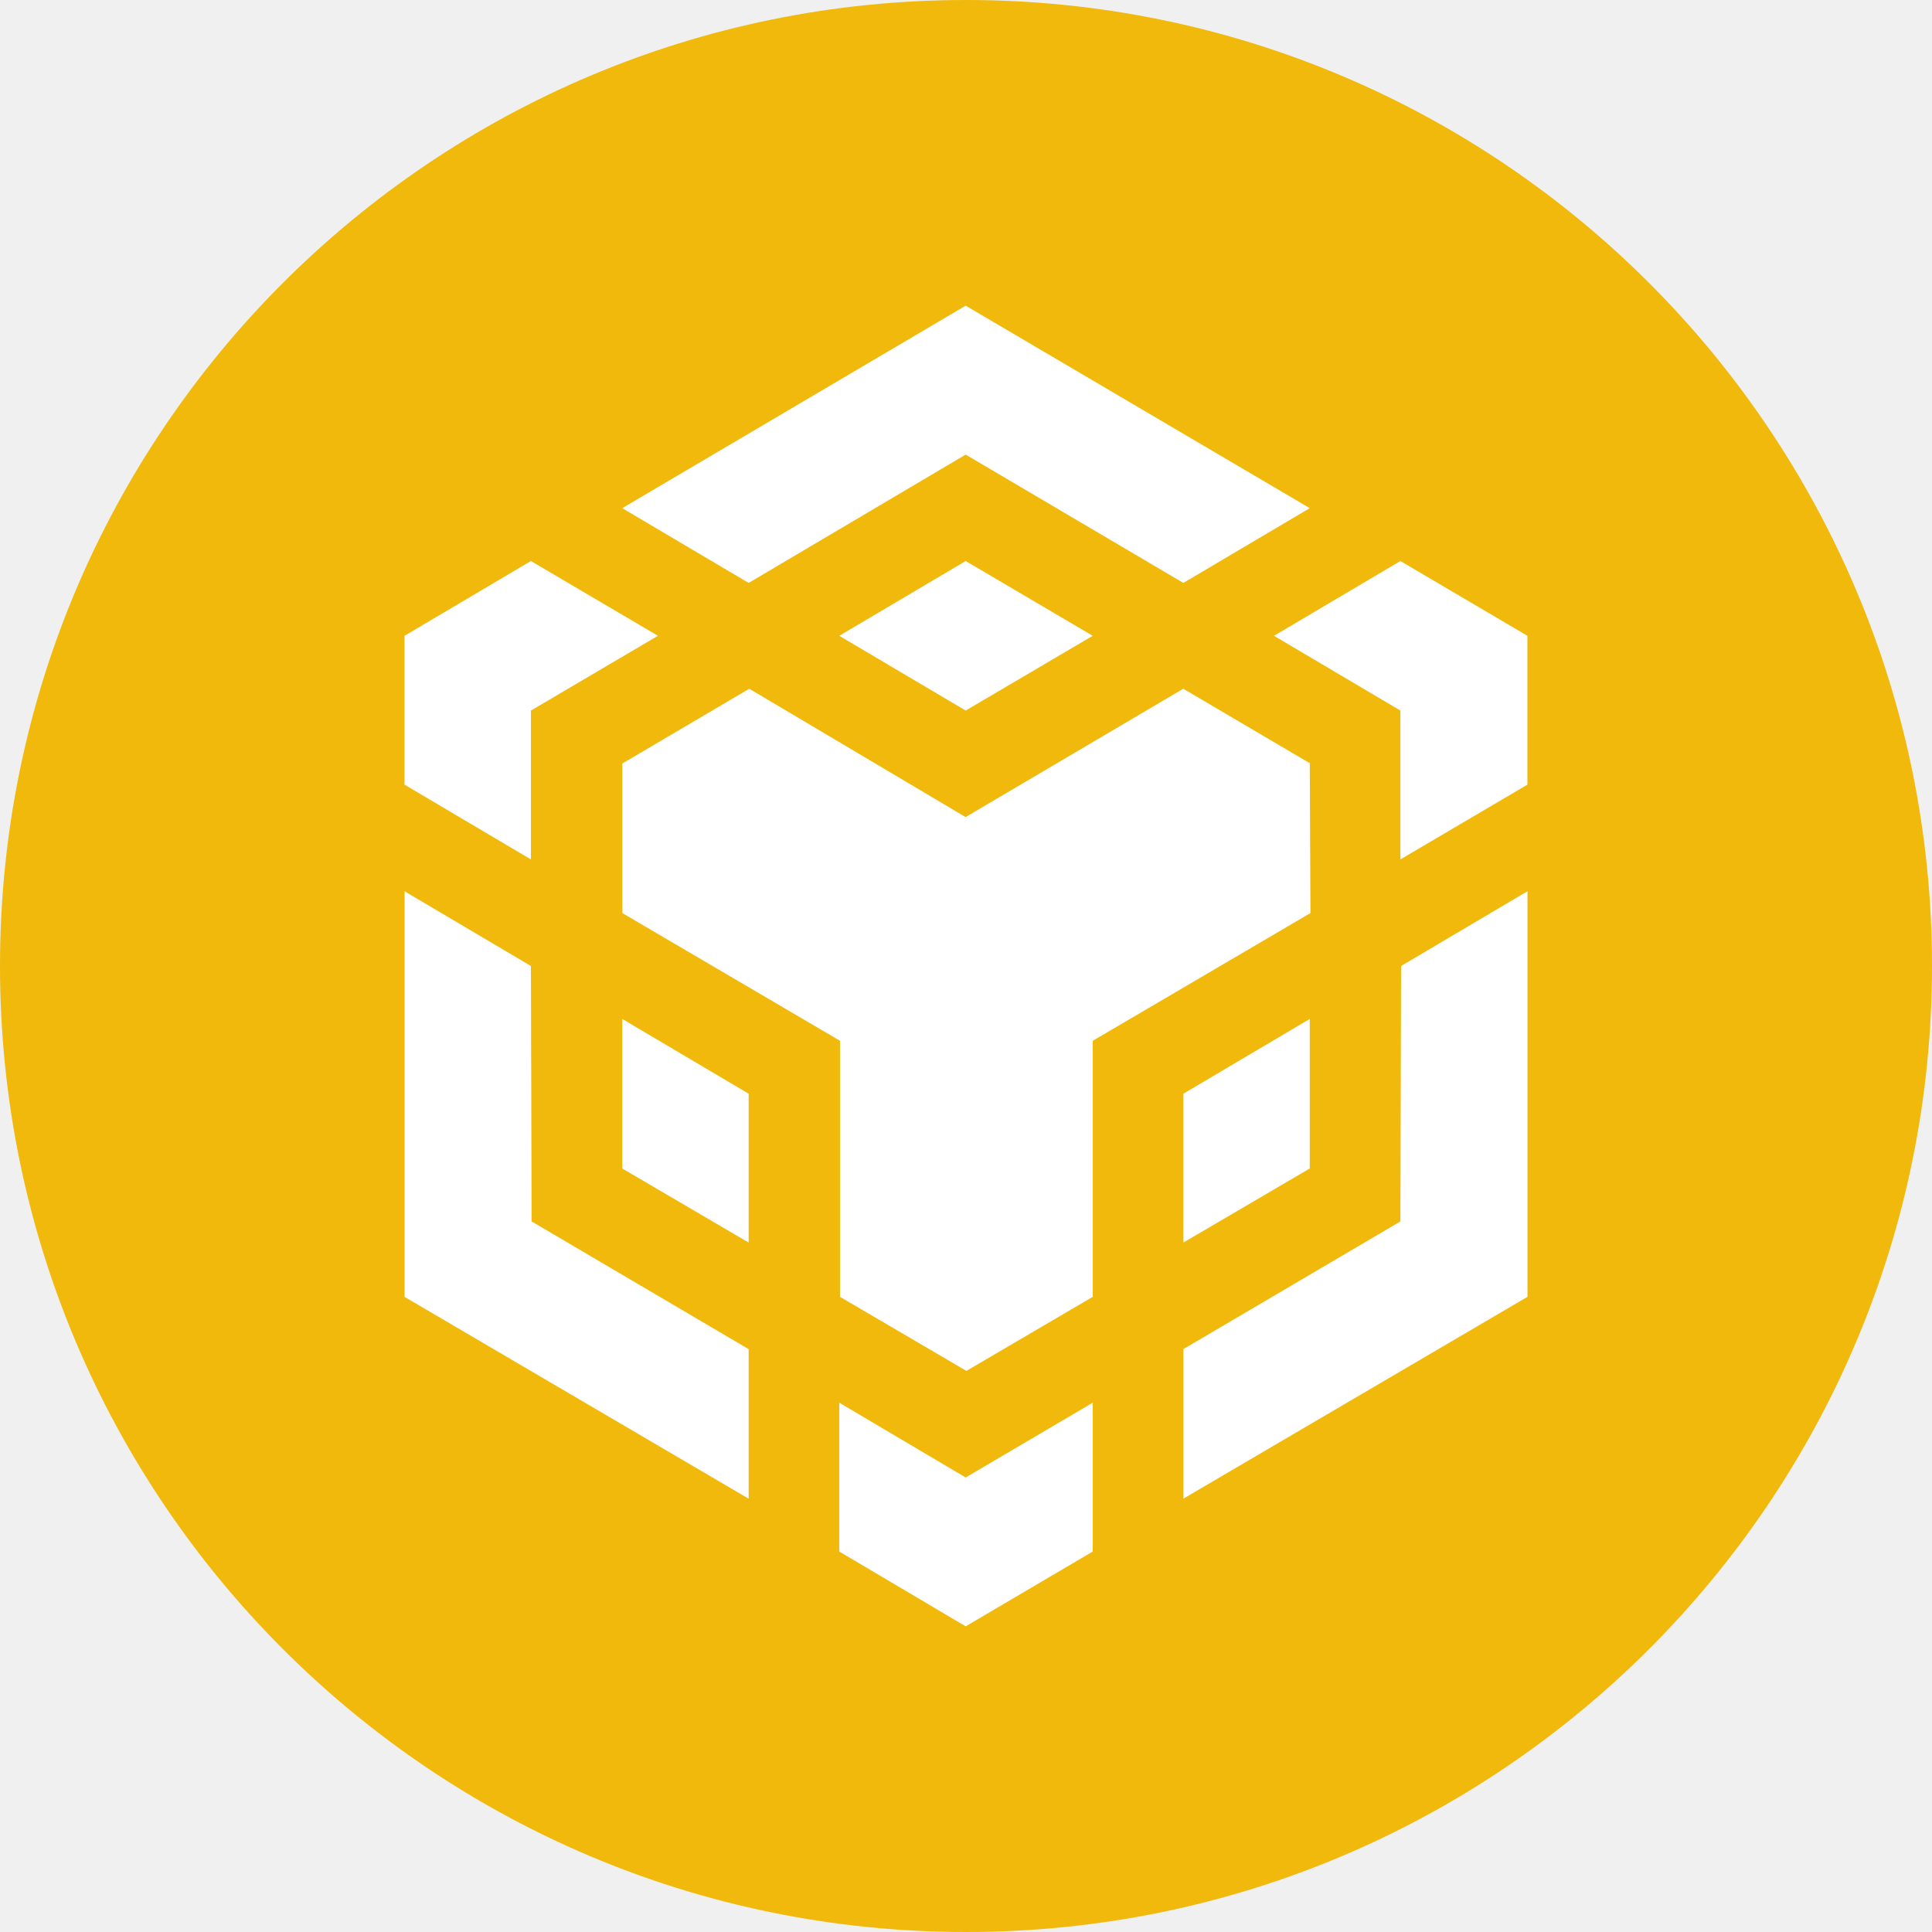
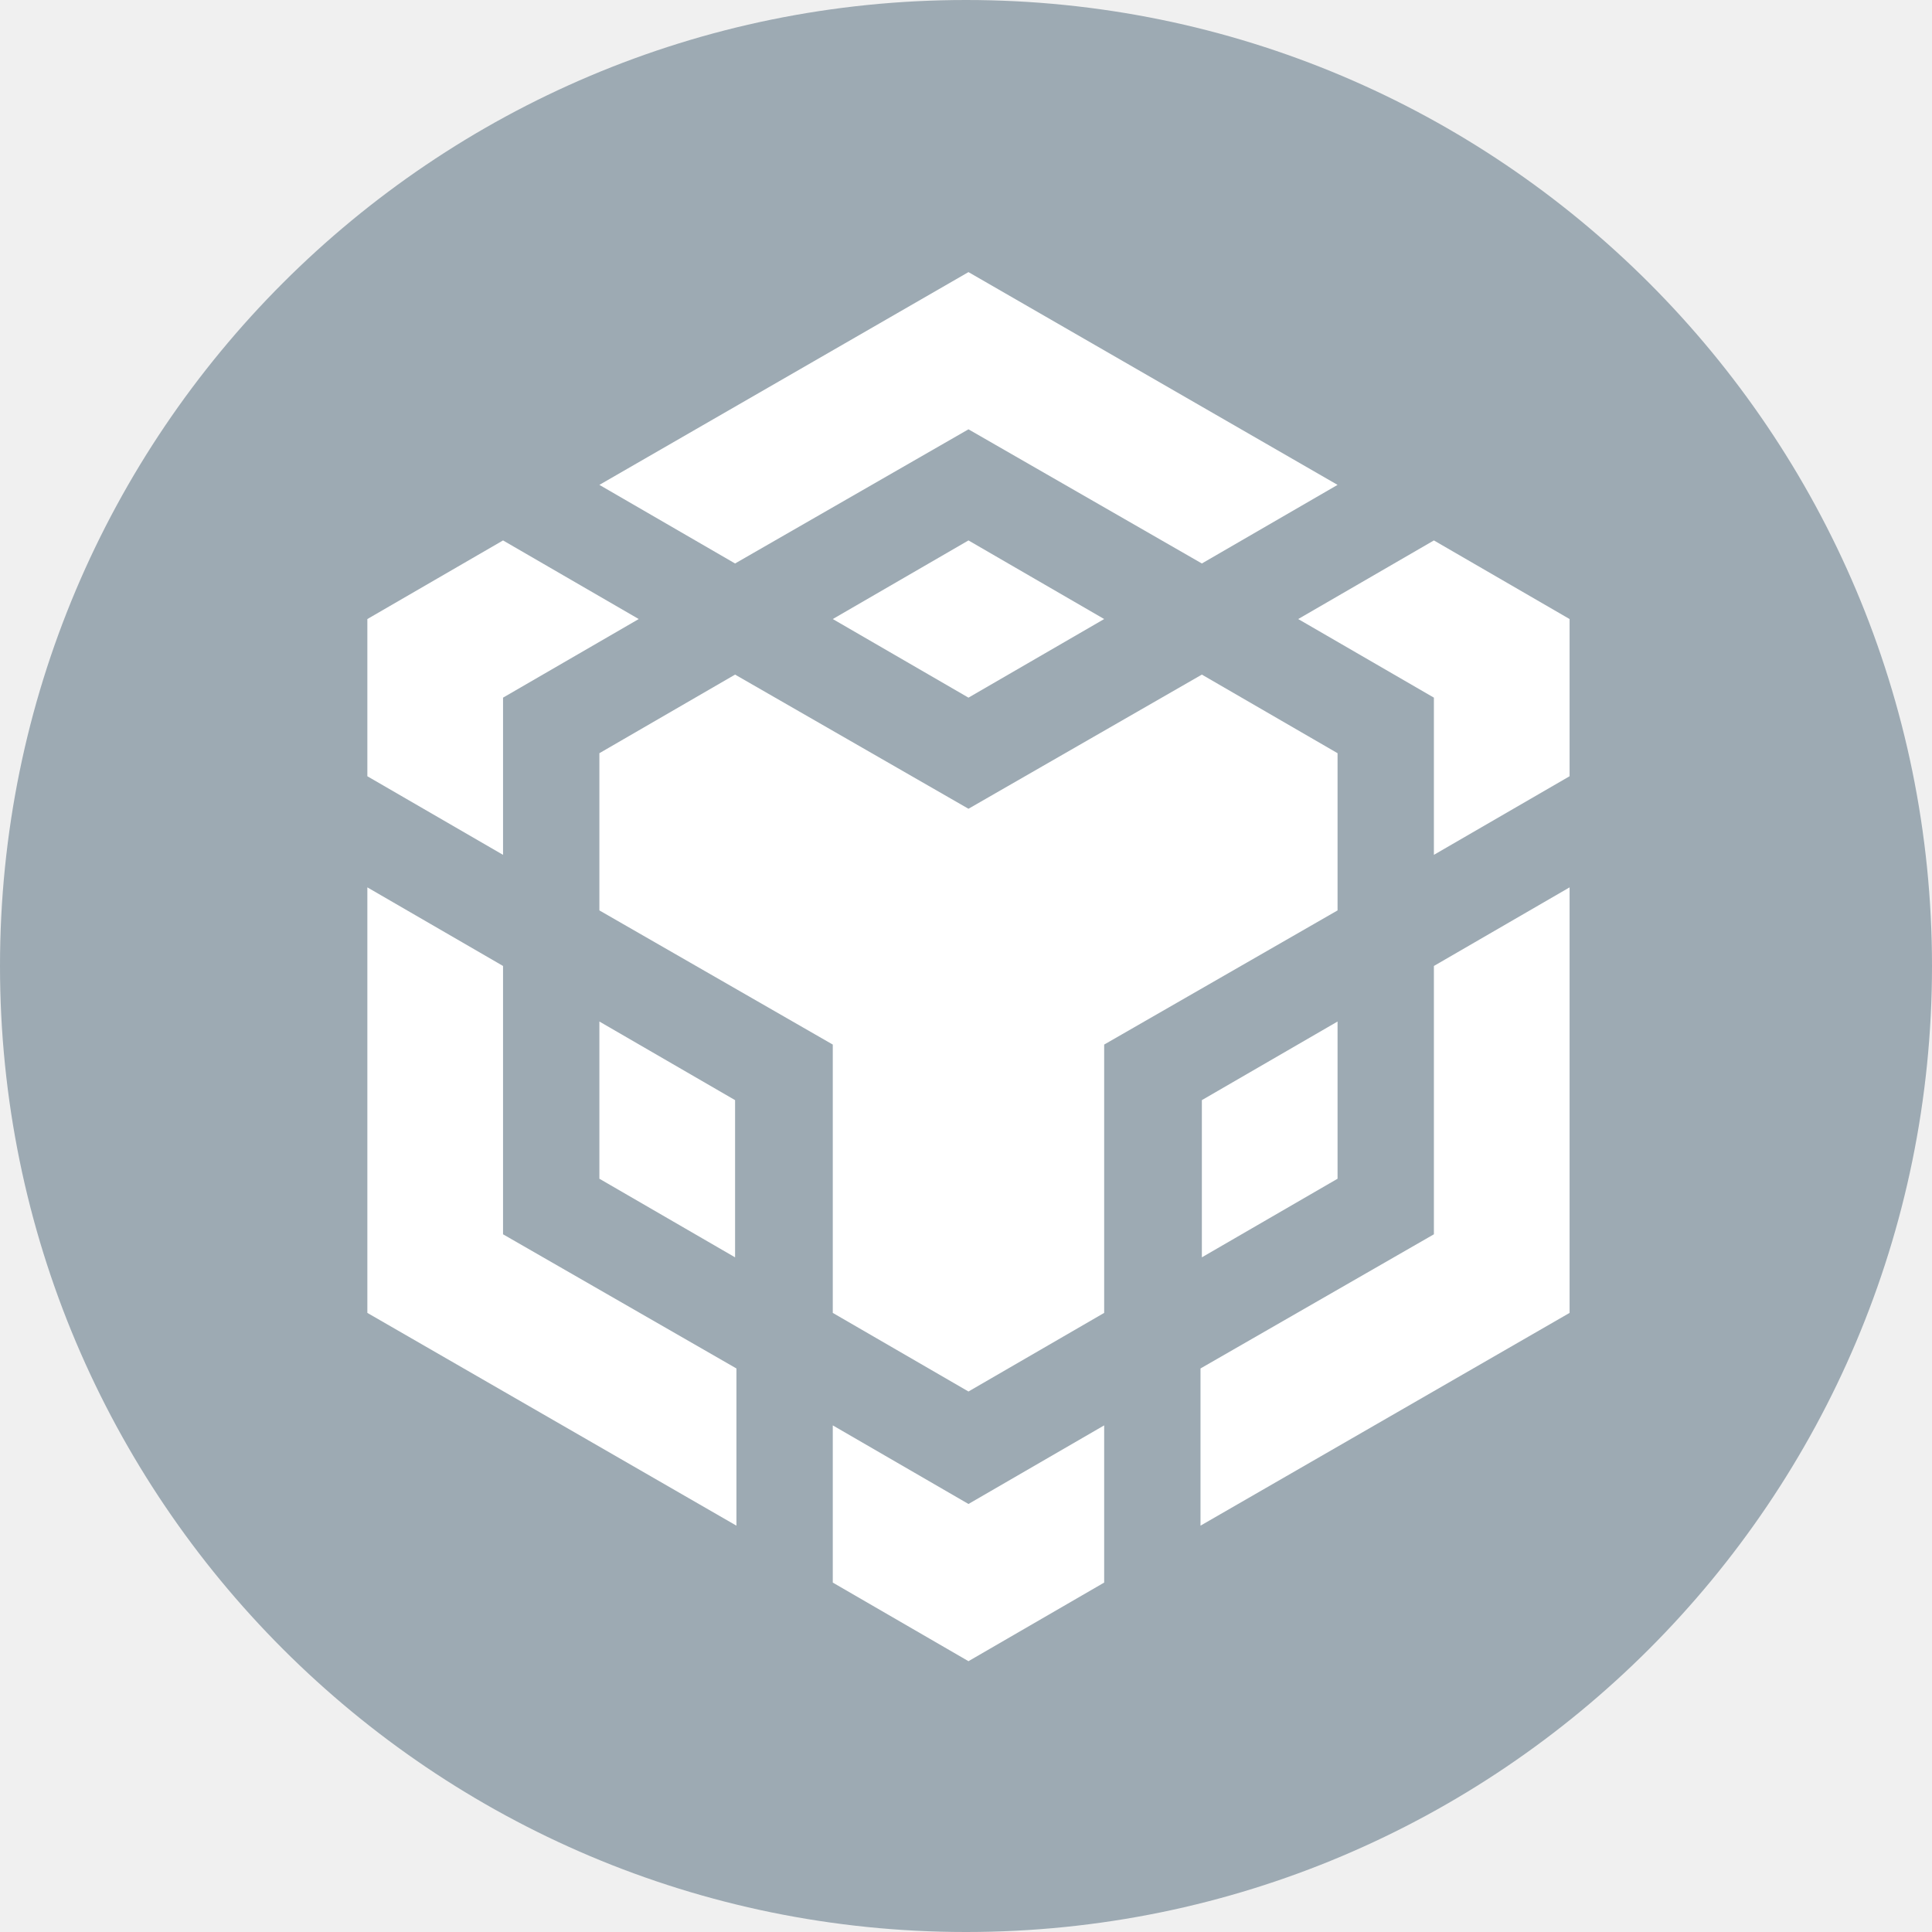
- <svg xmlns="http://www.w3.org/2000/svg" version="1.1" id="Layer_1" x="0px" y="0px" viewBox="0 0 2496 2496" style="enable-background:new 0 0 2496 2496;" xml:space="preserve">
-   <g>
-     <path style="fill-rule:evenodd;clip-rule:evenodd;fill:#F0B90B;" d="M1248,0c689.3,0,1248,558.7,1248,1248s-558.7,1248-1248,1248   S0,1937.3,0,1248S558.7,0,1248,0L1248,0z" />
-     <path style="fill:#FFFFFF;" d="M685.9,1248l0.9,330l280.4,165v193.2l-444.5-260.7v-524L685.9,1248L685.9,1248z M685.9,918v192.3   l-163.3-96.6V821.4l163.3-96.6l164.1,96.6L685.9,918L685.9,918z M1084.3,821.4l163.3-96.6l164.1,96.6L1247.6,918L1084.3,821.4   L1084.3,821.4z" />
-     <path style="fill:#FFFFFF;" d="M803.9,1509.6v-193.2l163.3,96.6v192.3L803.9,1509.6L803.9,1509.6z M1084.3,1812.2l163.3,96.6   l164.1-96.6v192.3l-164.1,96.6l-163.3-96.6V1812.2L1084.3,1812.2z M1645.9,821.4l163.3-96.6l164.1,96.6v192.3l-164.1,96.6V918   L1645.9,821.4L1645.9,821.4L1645.9,821.4z M1809.2,1578l0.9-330l163.3-96.6v524l-444.5,260.7v-193.2L1809.2,1578L1809.2,1578   L1809.2,1578z" />
-     <polygon style="fill:#FFFFFF;" points="1692.1,1509.6 1528.8,1605.3 1528.8,1413 1692.1,1316.4 1692.1,1509.6  " />
-     <path style="fill:#FFFFFF;" d="M1692.1,986.4l0.9,193.2l-281.2,165v330.8l-163.3,95.7l-163.3-95.7v-330.8l-281.2-165V986.4   L968,889.8l279.5,165.8l281.2-165.8l164.1,96.6H1692.1L1692.1,986.4z M803.9,656.5l443.7-261.6l444.5,261.6l-163.3,96.6   l-281.2-165.8L967.2,753.1L803.9,656.5L803.9,656.5z" />
-   </g>
+ <svg xmlns="http://www.w3.org/2000/svg" fill="none" viewBox="0 0 284 284">
+   <circle cx="142" cy="142" r="142" fill="#9DAAB3" />
+   <path fill="#fff" d="M88.109 71.276 142.363 40l54.255 31.276-19.947 11.554-34.308-19.722-34.308 19.722-19.946-11.554Zm108.509 39.443-19.947-11.554-34.308 19.722-34.308-19.722-19.946 11.554v23.109l34.308 19.722v39.443l19.946 11.555 19.947-11.555V153.55l34.308-19.722v-23.109Zm0 62.552v-23.108l-19.947 11.554v23.109l19.947-11.555Zm14.162 8.168-34.308 19.722v23.107l54.254-31.275v-62.552l-19.946 11.554v39.444Zm-19.946-90.441 19.946 11.554v23.108l19.946-11.554V90.998L210.78 79.443l-19.946 11.555Zm-68.417 118.53v23.108l19.946 11.554 19.947-11.554v-23.108l-19.947 11.553-19.946-11.553Zm-34.308-36.257 19.946 11.555v-23.109l-19.946-11.554v23.108Zm34.308-82.273 19.946 11.554 19.947-11.554-19.947-11.555-19.946 11.555Zm-48.47 11.554 19.946-11.554-19.947-11.555L54 90.999v23.108l19.947 11.554v-23.108Zm0 39.443L54 130.441v62.552l54.254 31.275v-23.107l-34.308-19.722v-39.444Z" />
</svg>
